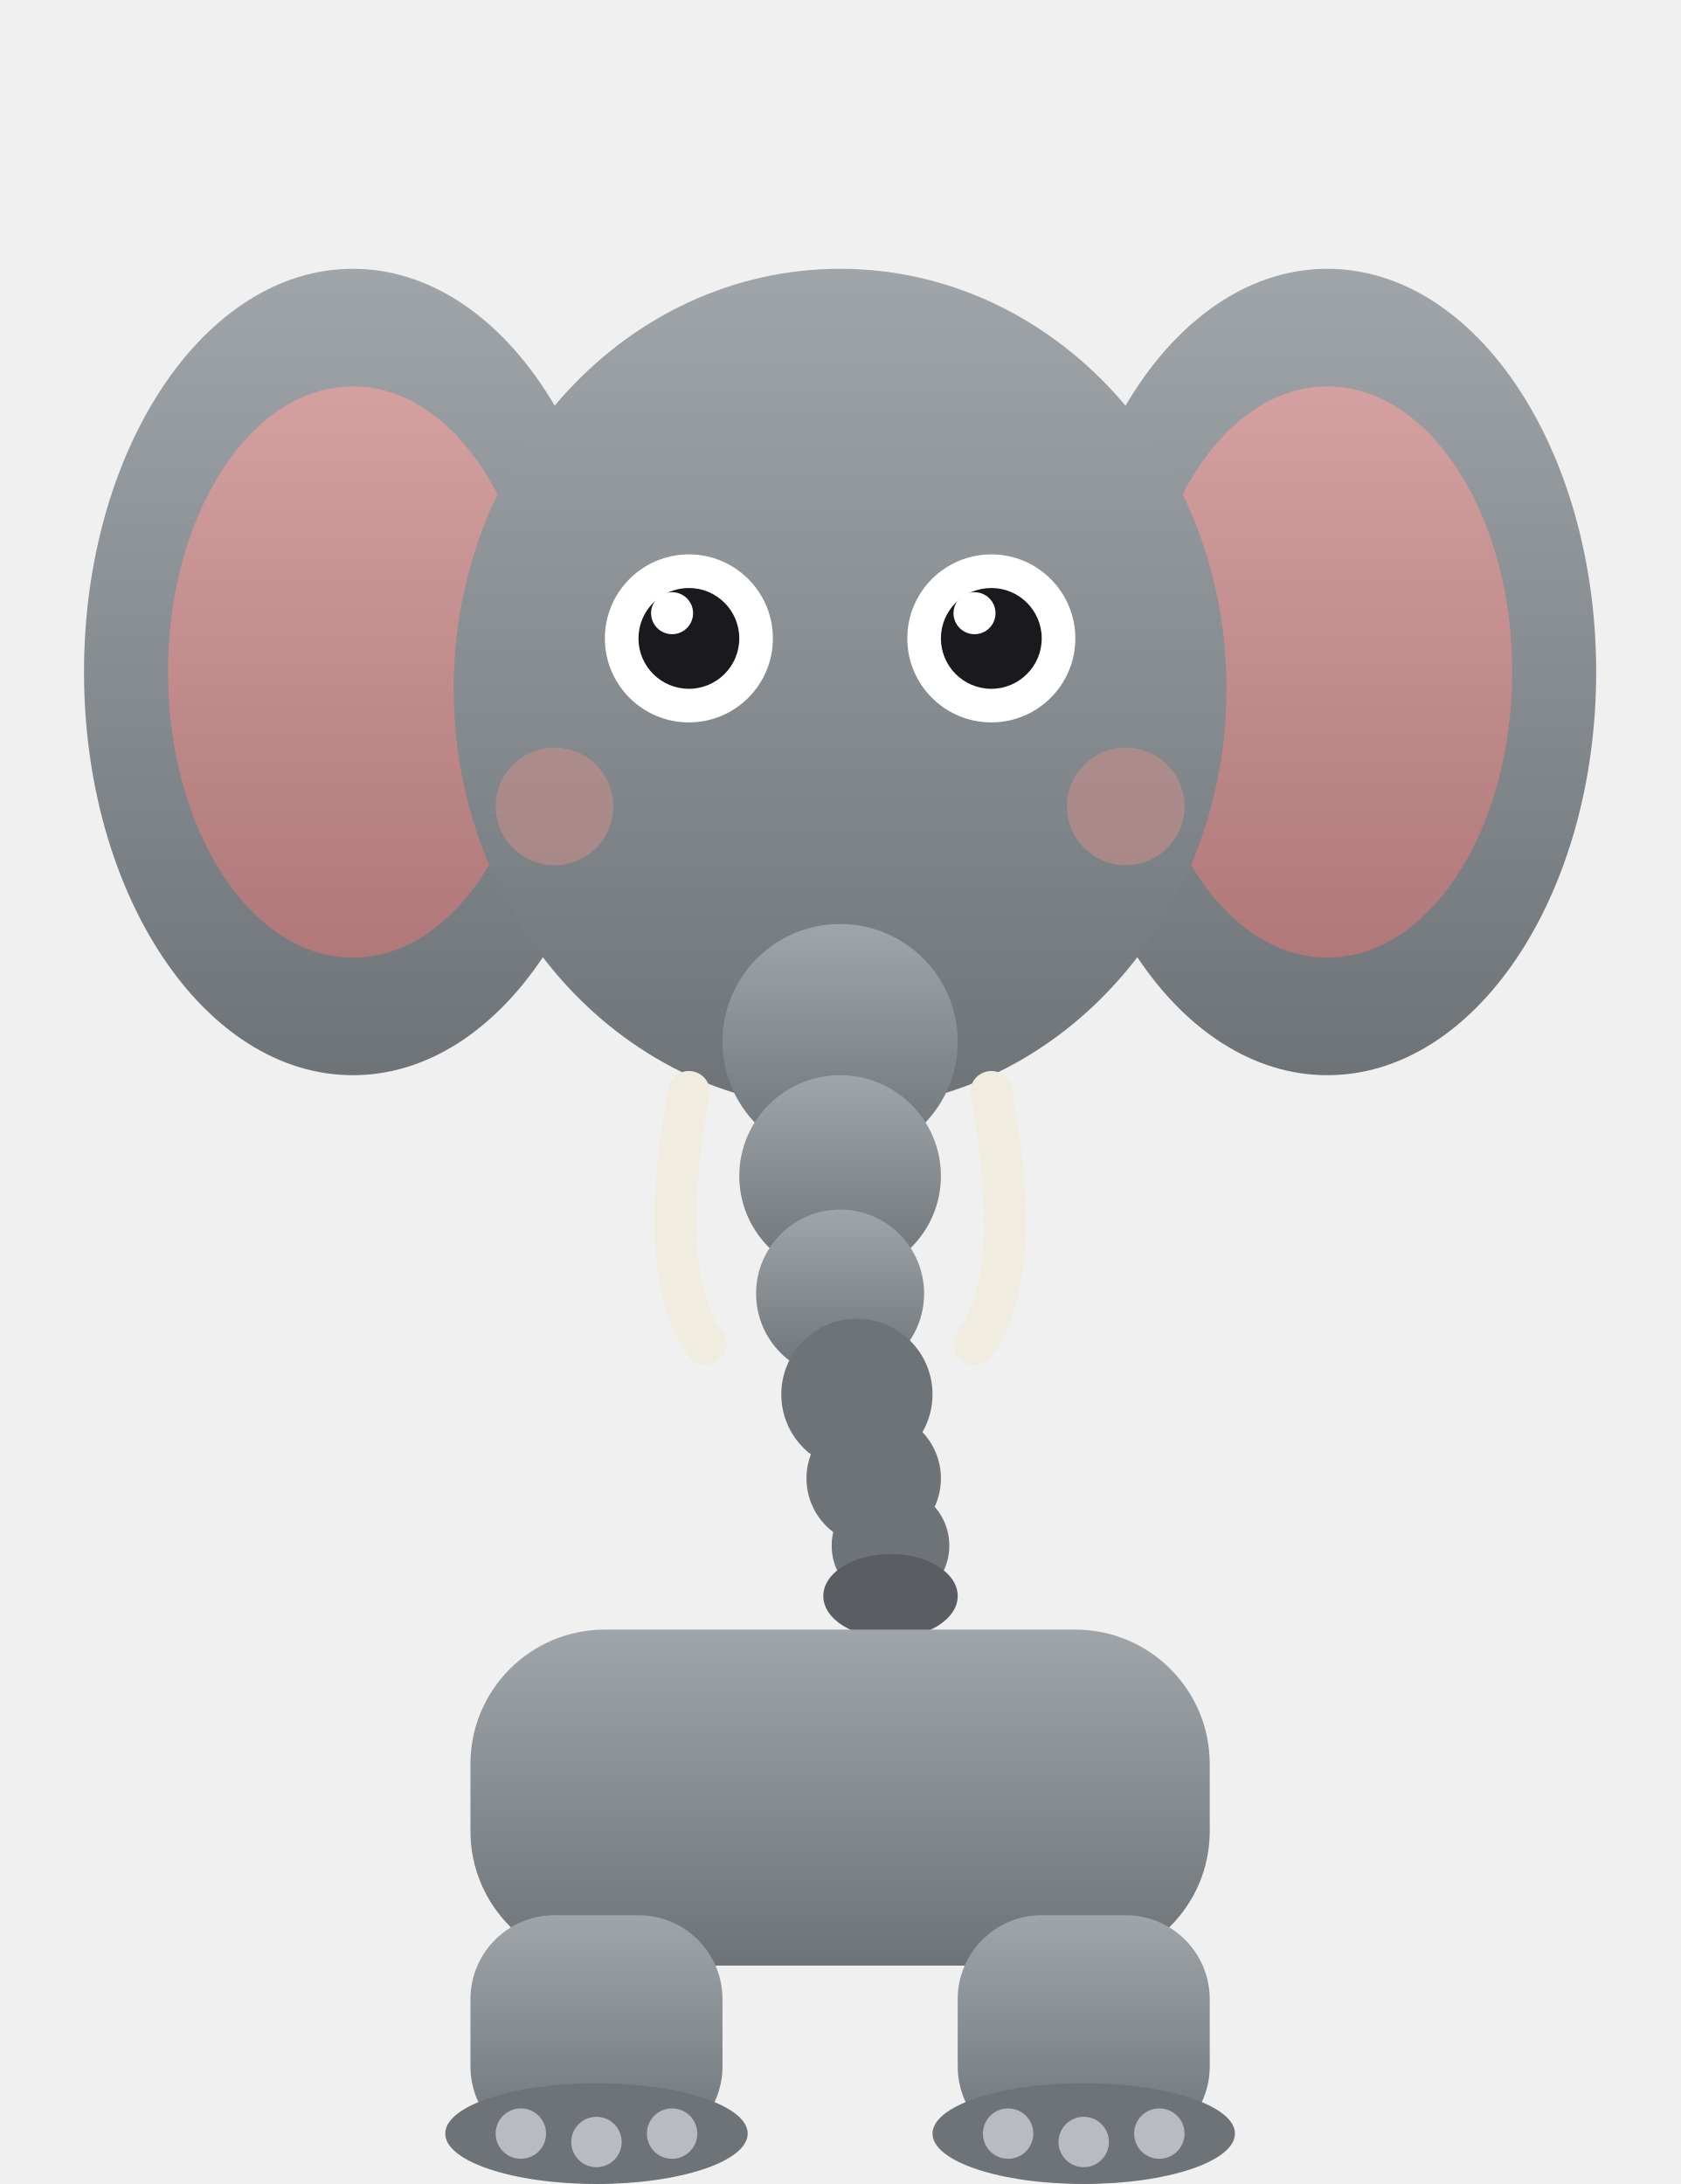
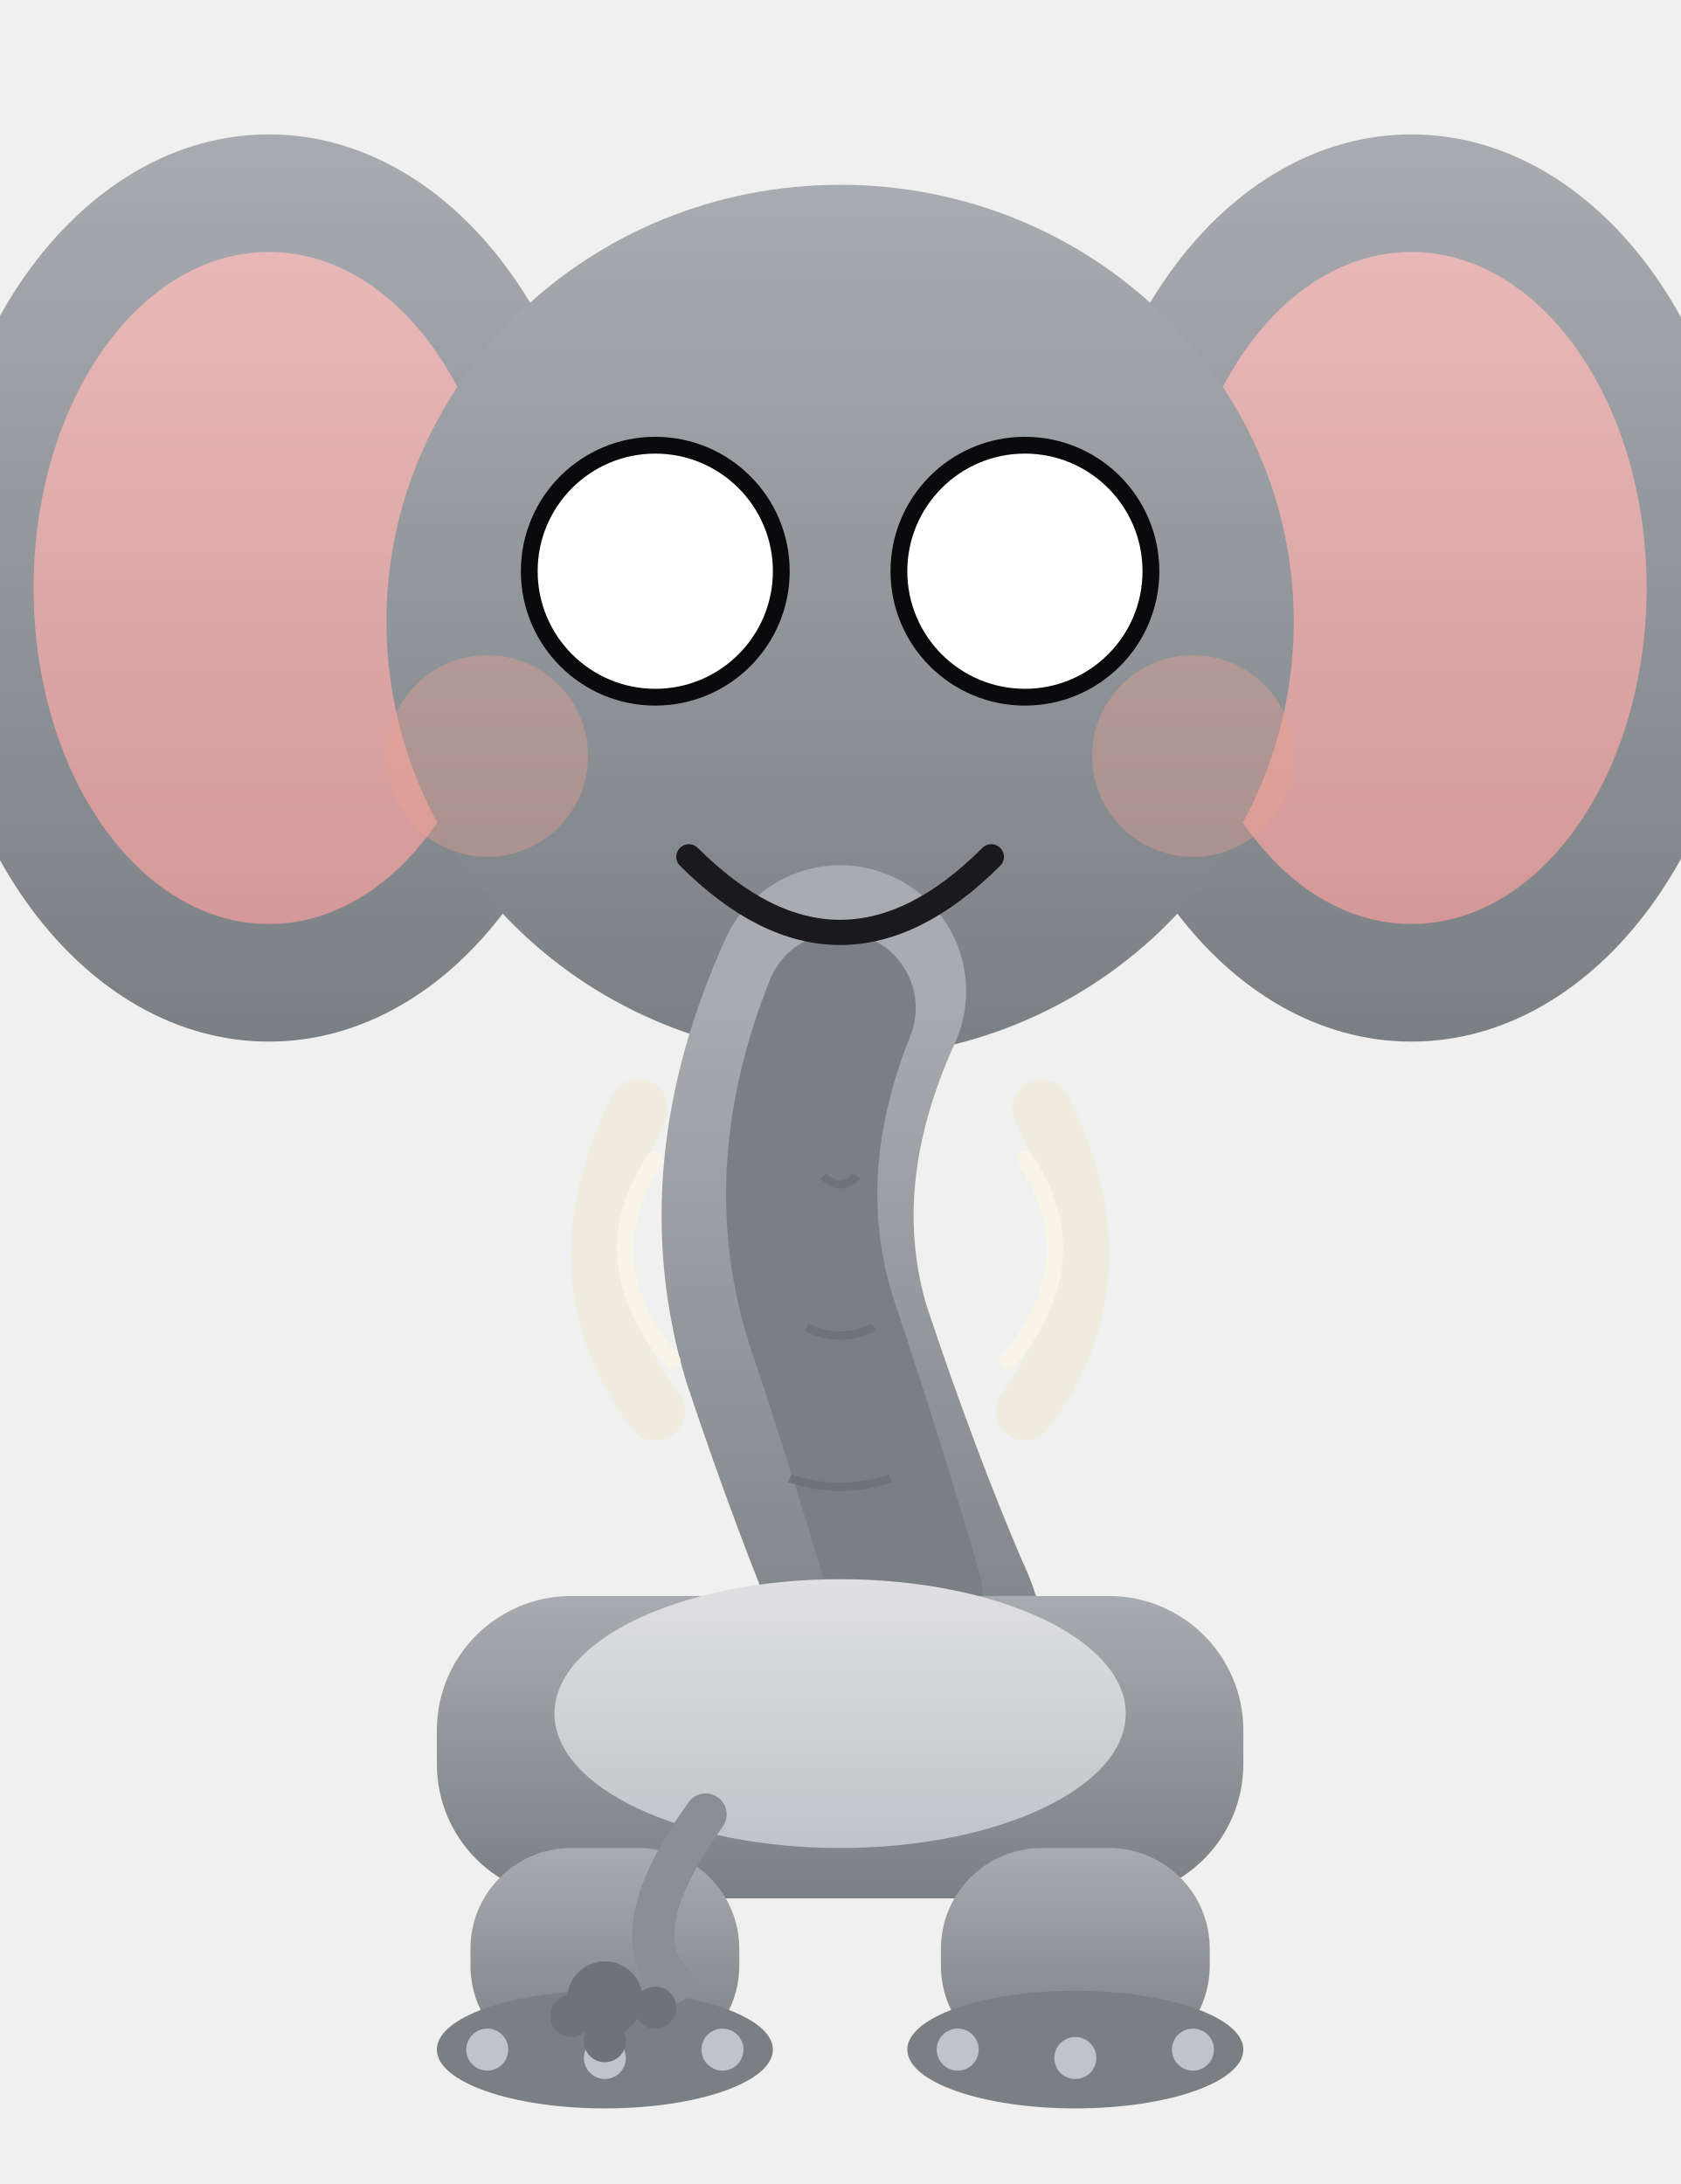
<svg xmlns="http://www.w3.org/2000/svg" viewBox="0 0 200 260" width="200" height="260">
  <defs>
    <linearGradient id="elMain" x1="0%" y1="0%" x2="0%" y2="100%">
-       <stop offset="0%" stop-color="#a0a5aa" />
-       <stop offset="100%" stop-color="#6e7378" />
+       <stop offset="0%" stop-color="#a8acb0" />
+       <stop offset="100%" stop-color="#7a7f84" />
    </linearGradient>
    <linearGradient id="elInner" x1="0%" y1="0%" x2="0%" y2="100%">
-       <stop offset="0%" stop-color="#d4a0a0" />
-       <stop offset="100%" stop-color="#b07878" />
+       <stop offset="0%" stop-color="#e8b8b8" />
+       <stop offset="100%" stop-color="#d49898" />
+     </linearGradient>
+     <linearGradient id="elBelly" x1="0%" y1="0%" x2="0%" y2="100%">
+       <stop offset="0%" stop-color="#e0e0e2" />
+       <stop offset="100%" stop-color="#c0c4c8" />
    </linearGradient>
  </defs>
-   <ellipse cx="42" cy="80" rx="32" ry="48" fill="url(#elMain)" />
-   <ellipse cx="42" cy="80" rx="22" ry="34" fill="url(#elInner)" />
-   <ellipse cx="158" cy="80" rx="32" ry="48" fill="url(#elMain)" />
-   <ellipse cx="158" cy="80" rx="22" ry="34" fill="url(#elInner)" />
-   <ellipse cx="100" cy="82" rx="46" ry="50" fill="url(#elMain)" />
-   <circle cx="100" cy="124" r="14" fill="url(#elMain)" />
-   <circle cx="100" cy="140" r="12" fill="url(#elMain)" />
-   <circle cx="100" cy="154" r="10" fill="url(#elMain)" />
-   <circle cx="102" cy="166" r="9" fill="#6e7378" />
-   <circle cx="104" cy="176" r="8" fill="#6e7378" />
-   <circle cx="106" cy="184" r="7" fill="#6e7378" />
-   <ellipse cx="106" cy="190" rx="8" ry="5" fill="#5a5e62" />
-   <path d="M82 130 Q78 152 84 160" stroke="#f0ece0" stroke-width="5" fill="none" stroke-linecap="round" />
-   <path d="M118 130 Q122 152 116 160" stroke="#f0ece0" stroke-width="5" fill="none" stroke-linecap="round" />
-   <circle cx="82" cy="76" r="10" fill="#ffffff" />
-   <circle cx="82" cy="76" r="6" fill="#1a1a1e" />
-   <circle cx="80" cy="73" r="2.5" fill="#ffffff" />
-   <circle cx="118" cy="76" r="10" fill="#ffffff" />
-   <circle cx="118" cy="76" r="6" fill="#1a1a1e" />
-   <circle cx="116" cy="73" r="2.5" fill="#ffffff" />
-   <circle cx="66" cy="96" r="7" fill="#d4908a" opacity="0.5" />
-   <circle cx="134" cy="96" r="7" fill="#d4908a" opacity="0.5" />
-   <rect x="56" y="194" width="88" height="40" rx="16" fill="url(#elMain)" />
-   <rect x="56" y="228" width="30" height="28" rx="10" fill="url(#elMain)" />
-   <rect x="114" y="228" width="30" height="28" rx="10" fill="url(#elMain)" />
-   <ellipse cx="71" cy="254" rx="18" ry="6" fill="#6e7378" />
-   <ellipse cx="129" cy="254" rx="18" ry="6" fill="#6e7378" />
-   <circle cx="62" cy="254" r="3" fill="#b8bcc0" />
-   <circle cx="71" cy="255" r="3" fill="#b8bcc0" />
-   <circle cx="80" cy="254" r="3" fill="#b8bcc0" />
-   <circle cx="120" cy="254" r="3" fill="#b8bcc0" />
-   <circle cx="129" cy="255" r="3" fill="#b8bcc0" />
-   <circle cx="138" cy="254" r="3" fill="#b8bcc0" />
+   <ellipse cx="32" cy="70" rx="40" ry="54" fill="url(#elMain)" />
+   <ellipse cx="32" cy="70" rx="28" ry="40" fill="url(#elInner)" />
+   <ellipse cx="168" cy="70" rx="40" ry="54" fill="url(#elMain)" />
+   <ellipse cx="168" cy="70" rx="28" ry="40" fill="url(#elInner)" />
+   <ellipse cx="100" cy="74" rx="54" ry="52" fill="url(#elMain)" />
+   <path d="M100 118 Q90 140 96 160 Q102 178 108 192 Q112 200 106 208" stroke="url(#elMain)" stroke-width="30" fill="none" stroke-linecap="round" />
+   <path d="M100 120 Q92 140 98 158 Q104 176 108 190" stroke="#7a7f84" stroke-width="18" fill="none" stroke-linecap="round" />
+   <ellipse cx="106" cy="204" rx="16" ry="11" fill="#5a5e62" />
+   <ellipse cx="94" cy="200" rx="8" ry="6" fill="#5a5e62" />
+   <ellipse cx="118" cy="200" rx="8" ry="6" fill="#5a5e62" />
+   <ellipse cx="100" cy="208" rx="3" ry="2" fill="#4a4e52" />
+   <ellipse cx="110" cy="208" rx="3" ry="2" fill="#4a4e52" />
+   <path d="M98 140 Q100 142 102 140" stroke="#6e7378" stroke-width="1" fill="none" />
+   <path d="M96 158 Q100 160 104 158" stroke="#6e7378" stroke-width="1" fill="none" />
+   <path d="M94 176 Q100 178 106 176" stroke="#6e7378" stroke-width="1" fill="none" />
+   <path d="M76 132 Q66 152 78 168" stroke="#f0ece0" stroke-width="7" fill="none" stroke-linecap="round" />
+   <path d="M124 132 Q134 152 122 168" stroke="#f0ece0" stroke-width="7" fill="none" stroke-linecap="round" />
+   <path d="M78 138 Q70 150 80 162" stroke="#f8f4e8" stroke-width="2" fill="none" stroke-linecap="round" />
+   <path d="M122 138 Q130 150 120 162" stroke="#f8f4e8" stroke-width="2" fill="none" stroke-linecap="round" />
+   <circle cx="78" cy="68" r="16" fill="#0a0a0c" />
+   <circle cx="78" cy="68" r="14" fill="#ffffff" />
+   <circle cx="76" cy="65" r="5" fill="#ffffff" />
+   <circle cx="81" cy="63" r="2" fill="#ffffff" />
+   <circle cx="122" cy="68" r="16" fill="#0a0a0c" />
+   <circle cx="122" cy="68" r="14" fill="#ffffff" />
+   <circle cx="120" cy="65" r="5" fill="#ffffff" />
+   <circle cx="125" cy="63" r="2" fill="#ffffff" />
+   <circle cx="58" cy="90" r="12" fill="#e8a090" opacity="0.4" />
+   <circle cx="142" cy="90" r="12" fill="#e8a090" opacity="0.4" />
+   <path d="M82 102 Q100 120 118 102" stroke="#1a1a1e" stroke-width="3" fill="none" stroke-linecap="round" />
+   <rect x="52" y="190" width="96" height="36" rx="16" fill="url(#elMain)" />
+   <ellipse cx="100" cy="204" rx="34" ry="16" fill="url(#elBelly)" />
+   <rect x="56" y="220" width="32" height="26" rx="12" fill="url(#elMain)" />
+   <rect x="112" y="220" width="32" height="26" rx="12" fill="url(#elMain)" />
+   <ellipse cx="72" cy="244" rx="20" ry="7" fill="#7a7f84" />
+   <ellipse cx="128" cy="244" rx="20" ry="7" fill="#7a7f84" />
+   <circle cx="58" cy="244" r="2.5" fill="#c0c4c8" />
+   <circle cx="72" cy="245" r="2.5" fill="#c0c4c8" />
+   <circle cx="86" cy="244" r="2.5" fill="#c0c4c8" />
+   <circle cx="114" cy="244" r="2.5" fill="#c0c4c8" />
+   <circle cx="128" cy="245" r="2.5" fill="#c0c4c8" />
+   <circle cx="142" cy="244" r="2.5" fill="#c0c4c8" />
+   <path d="M84 216 Q74 230 80 236" stroke="#8a8f94" stroke-width="5" fill="none" stroke-linecap="round" />
+   <circle cx="72" cy="238" r="4.5" fill="#6e7378" />
+   <circle cx="68" cy="240" r="2.5" fill="#6e7378" />
+   <circle cx="78" cy="239" r="2.5" fill="#6e7378" />
+   <circle cx="72" cy="243" r="2.5" fill="#6e7378" />
</svg>
